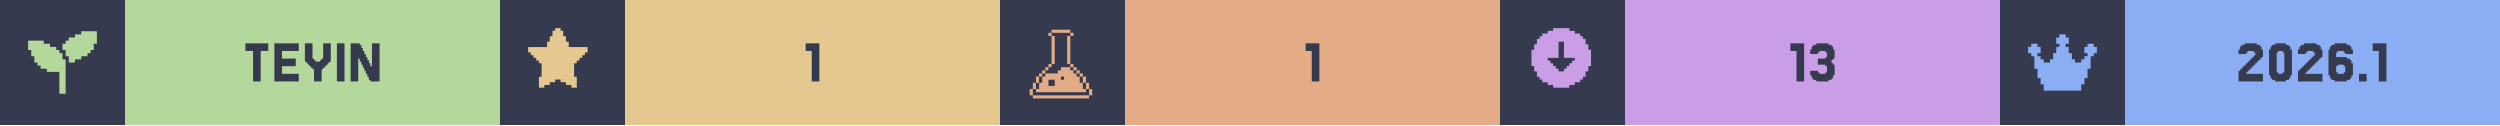
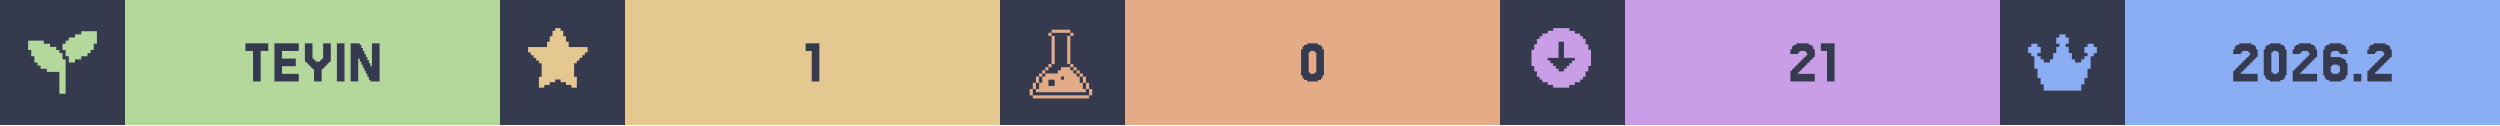
<svg xmlns="http://www.w3.org/2000/svg" width="1200" viewBox="0 0 200 10">
  <g>
    <rect width="200" height="10" fill="#363a4f" />
    <g class="badge" transform="translate(0 0)">
      <path transform="translate(2 2) scale(0.25)" fill="#b4d89c" d="M 18 2 L 18 3 L 16 3 L 16 4 L 14 4 L 14 5 L 13 5 L 13 6 L 12 6 L 12 8 L 13 8 L 13 10 L 14 10 L 14 12 L 16 12 L 16 11 L 18 11 L 18 10 L 20 10 L 20 9 L 21 9 L 21 8 L 22 8 L 22 6 L 23 6 L 23 2 L 18 2 z M 1 5 L 1 8 L 2 8 L 2 10 L 3 10 L 3 12 L 4 12 L 4 13 L 5 13 L 5 14 L 7 14 L 7 15 L 11 15 L 11 22 L 13 22 L 13 11 L 12 11 L 12 9 L 11 9 L 11 8 L 10 8 L 10 7 L 8 7 L 8 6 L 6 6 L 6 5 L 1 5 z" />
      <rect fill="#b4d89c" width="30" height="10" x="10" y="0" />
      <path fill="#363a4f" d="M21.463 3.467V4.077H20.854V6.516H20.244V4.077H19.634V3.467Z M23.902 5.907V6.516H21.951V3.467H23.902V4.077H22.561V4.687H23.659V5.297H22.561V5.907Z M25.122 5.541H25V5.419H24.878V5.297H24.756V5.175H24.634V5.053H24.512V4.931H24.39V3.467H25V4.687H25.122V4.809H25.244V4.931H25.61V4.809H25.732V4.687H25.854V3.467H26.463V4.931H26.341V5.053H26.22V5.175H26.098V5.297H25.976V5.419H25.854V5.541H25.732V6.516H25.122Z M27.561 3.467V6.516H26.951V3.467Z M29.756 5.297V3.467H30.366V6.516H29.634V6.394H29.512V6.15H29.39V5.907H29.268V5.663H29.146V5.419H29.024V5.175H28.902V4.931H28.78V4.687H28.659V6.516H28.049V3.467H28.78V3.589H28.902V3.833H29.024V4.077H29.146V4.321H29.268V4.565H29.39V4.809H29.512V5.053H29.634V5.297Z" />
    </g>
    <g class="badge" transform="translate(40 0)">
      <path transform="" fill="#e5c890" d="M5.929 6.145h.216v.866h-.433v-.217H5.28v-.216h-.432v-.216h-.433v.216H3.98v.216h-.433v.217h-.433v-.866h.217V5.063h-.217v-.216H2.9V4.63h-.217v-.216h-.216v-.217H2.25v-.432h1.515v-.433h.216v-.433h.216v-.433h.217V2.25h.433v.216h.216v.433h.216v.433h.217v.433H7.01v.432h-.217v.217h-.216v.216h-.216v.217h-.217v.216H5.93z" />
      <rect fill="#e5c890" width="30" height="10" x="10" y="0" />
      <path fill="#363a4f" d="M25.549 3.467V6.516H24.939V4.077H24.451V3.467Z" />
    </g>
    <g class="badge" transform="translate(80 0)">
      <path transform="translate(2 2) scale(0.25)" fill="#e3ac86" d="M 8.502 1.5 L 8.502 2.5 L 14.504 2.5 L 14.504 1.5 L 8.502 1.5 z M 14.504 2.5 L 14.504 3.5 L 15.504 3.5 L 15.504 2.5 L 14.504 2.5 z M 14.504 3.5 L 13.502 3.5 L 13.502 12.502 L 14.504 12.502 L 14.504 3.5 z M 14.504 12.502 L 14.504 13.502 L 15.504 13.502 L 15.504 12.502 L 14.504 12.502 z M 15.504 13.502 L 15.504 14.504 L 16.504 14.504 L 16.504 15.504 L 17.504 15.504 L 17.504 16.504 L 18.504 16.504 L 18.504 15.502 L 17.504 15.502 L 17.504 14.502 L 16.504 14.502 L 16.504 13.502 L 15.504 13.502 z M 18.504 16.504 L 18.504 18.504 L 19.504 18.504 L 19.504 16.504 L 18.504 16.504 z M 19.504 18.504 L 19.504 20.504 L 20.504 20.504 L 20.504 18.504 L 19.504 18.504 z M 20.504 20.504 L 20.504 22.504 L 21.504 22.504 L 21.504 20.504 L 20.504 20.504 z M 19.504 20.504 L 18.504 20.504 L 18.504 18.504 L 17.504 18.504 L 17.504 16.504 L 16.504 16.504 L 16.504 15.504 L 15.504 15.504 L 15.504 14.504 L 14.504 14.504 L 14.504 13.502 L 11.502 13.502 L 11.502 14.504 L 10.502 14.504 L 10.502 15.504 L 6.502 15.504 L 6.502 16.504 L 5.5 16.504 L 5.5 18.504 L 4.5 18.504 L 4.5 20.504 L 3.5 20.504 L 3.5 21.504 L 19.504 21.504 L 19.504 20.504 z M 3.5 20.504 L 3.5 18.504 L 2.5 18.504 L 2.5 20.504 L 3.5 20.504 z M 2.5 20.504 L 1.5 20.504 L 1.5 22.504 L 2.5 22.504 L 2.5 20.504 z M 3.5 18.504 L 4.5 18.504 L 4.5 16.504 L 3.5 16.504 L 3.5 18.504 z M 4.5 16.504 L 5.5 16.504 L 5.5 15.504 L 6.502 15.504 L 6.502 14.504 L 7.502 14.504 L 7.502 13.502 L 6.502 13.502 L 6.502 14.502 L 5.5 14.502 L 5.5 15.502 L 4.5 15.502 L 4.5 16.504 z M 7.502 13.502 L 8.502 13.502 L 8.502 12.502 L 7.502 12.502 L 7.502 13.502 z M 8.502 12.502 L 9.502 12.502 L 9.502 3.5 L 8.502 3.5 L 8.502 12.502 z M 8.502 3.5 L 8.502 2.5 L 7.502 2.5 L 7.502 3.5 L 8.502 3.5 z M 11.502 16.504 L 12.502 16.504 L 12.502 17.504 L 11.502 17.504 L 11.502 16.504 z M 7.502 17.504 L 9.502 17.504 L 9.502 19.504 L 7.502 19.504 L 7.502 17.504 z M 2.5 22.506 L 2.5 23.506 L 20.504 23.506 L 20.504 22.506 L 2.5 22.506 z" />
      <rect fill="#e3ac86" width="30" height="10" x="10" y="0" />
-       <path fill="#363a4f" d="M25.549 3.467V6.516H24.939V4.077H24.451V3.467Z" />
+       <path fill="#363a4f" d="M25.793 6.029V6.272H25.671V6.394H25.427V6.516H24.573V6.394H24.329V6.272H24.207V6.029H24.085V3.955H24.207V3.711H24.329V3.589H24.573V3.467H25.427V3.589H25.671V3.711H25.793V3.955H25.915V6.029ZM24.817 5.785V5.907H25.183V5.785H25.305V4.199H25.183V4.077H24.817V4.199H24.695V5.785Z" />
    </g>
    <g class="badge" transform="translate(120 0)">
      <path transform="" fill="#ca9ee6" d="M5.55 6.794h.432v-.216h.433v-.216h.216v-.217h.217v-.433h.216V5.28h.217V3.981h-.217v-.433h-.216v-.433h-.217V2.9h-.216v-.217h-.433v-.216h-.433V2.25h-1.298v.216h-.433v.216h-.433V2.9h-.216v.216h-.217v.433h-.216v.433h-.217v1.298h.217v.433h.216v.433h.217v.217h.216v.216h.433v.216h.433v.217h1.298zm-1.083-1.298v-.217h-.216v-.216h-.217v-.216h-.216V4.63h.866V3.332h.432V4.63h.866v.217h-.216v.216h-.217v.216h-.216v.217h-.217v.216h-.432v-.216z" />
      <rect fill="#ca9ee6" width="30" height="10" x="10" y="0" />
-       <path fill="#363a4f" d="M24.329 3.467V6.516H23.72V4.077H23.232V3.467Z M25.427 5.663V5.785H25.549V5.907H26.037V5.785H26.159V5.297H26.037V5.175H25.427V4.687H26.037V4.565H26.159V4.199H26.037V4.077H25.549V4.199H25.427V4.321H24.817V3.955H24.939V3.711H25.061V3.589H25.305V3.467H26.28V3.589H26.524V3.711H26.646V3.955H26.768V4.687H26.646V4.809H26.524V5.053H26.646V5.175H26.768V6.029H26.646V6.272H26.524V6.394H26.28V6.516H25.305V6.394H25.061V6.272H24.939V6.029H24.817V5.663Z" />
+       <path fill="#363a4f" d="M23.963 5.663V5.785H23.841V5.907H25.183V6.516H23.232V5.663H23.354V5.541H23.476V5.419H23.598V5.297H23.72V5.175H23.841V5.053H23.963V4.931H24.085V4.809H24.207V4.687H24.329V4.565H24.451V4.443H24.573V4.199H24.451V4.077H23.963V4.199H23.841V4.321H23.232V3.955H23.354V3.711H23.476V3.589H23.72V3.467H24.695V3.589H24.939V3.711H25.061V3.955H25.183V4.565H25.061V4.687H24.939V4.809H24.817V4.931H24.695V5.053H24.573V5.175H24.451V5.297H24.329V5.419H24.207V5.541H24.085V5.663Z M26.768 3.467V6.516H26.159V4.077H25.671V3.467Z" />
    </g>
    <g class="badge" transform="translate(160 0)">
      <path transform="translate(2 2) scale(0.25)" fill="#8aadf4" d="M23 7v2h-1v1h-1v4h-1v3h-1v2h-1v2H6v-2H5v-2H4v-3H3v-4H2V9H1V7h1V6h2v1h1v2H4v1h1v1h1v1h2v-1h1V9h1V7h1V6h-1V4h1V3h2v1h1v2h-1v1h1v2h1v2h1v1h2v-1h1v-1h1V9h-1V7h1V6h2v1z" />
      <rect fill="#8aadf4" width="30" height="10" x="10" y="0" />
-       <path fill="#363a4f" d="M19.817 5.663V5.785H19.695V5.907H21.037V6.516H19.085V5.663H19.207V5.541H19.329V5.419H19.451V5.297H19.573V5.175H19.695V5.053H19.817V4.931H19.939V4.809H20.061V4.687H20.183V4.565H20.305V4.443H20.427V4.199H20.305V4.077H19.817V4.199H19.695V4.321H19.085V3.955H19.207V3.711H19.329V3.589H19.573V3.467H20.549V3.589H20.793V3.711H20.915V3.955H21.037V4.565H20.915V4.687H20.793V4.809H20.671V4.931H20.549V5.053H20.427V5.175H20.305V5.297H20.183V5.419H20.061V5.541H19.939V5.663Z M23.232 6.029V6.272H23.11V6.394H22.866V6.516H22.012V6.394H21.768V6.272H21.646V6.029H21.524V3.955H21.646V3.711H21.768V3.589H22.012V3.467H22.866V3.589H23.11V3.711H23.232V3.955H23.354V6.029ZM22.256 5.785V5.907H22.622V5.785H22.744V4.199H22.622V4.077H22.256V4.199H22.134V5.785Z M24.573 5.663V5.785H24.451V5.907H25.793V6.516H23.841V5.663H23.963V5.541H24.085V5.419H24.207V5.297H24.329V5.175H24.451V5.053H24.573V4.931H24.695V4.809H24.817V4.687H24.939V4.565H25.061V4.443H25.183V4.199H25.061V4.077H24.573V4.199H24.451V4.321H23.841V3.955H23.963V3.711H24.085V3.589H24.329V3.467H25.305V3.589H25.549V3.711H25.671V3.955H25.793V4.565H25.671V4.687H25.549V4.809H25.427V4.931H25.305V5.053H25.183V5.175H25.061V5.297H24.939V5.419H24.817V5.541H24.695V5.663Z M27.012 5.785V5.907H27.5V5.785H27.622V5.297H27.5V5.175H27.012V5.297H26.89V5.785ZM26.89 4.565H27.744V4.687H27.988V4.809H28.11V5.053H28.232V6.029H28.11V6.272H27.988V6.394H27.744V6.516H26.768V6.394H26.524V6.272H26.402V6.029H26.28V3.955H26.402V3.711H26.524V3.589H26.768V3.467H27.744V3.589H27.988V3.711H28.11V3.955H28.232V4.321H27.622V4.199H27.5V4.077H27.012V4.199H26.89Z M29.329 5.907V6.516H28.72V5.907Z M30.915 3.467V6.516H30.305V4.077H29.817V3.467Z" />
+       <path fill="#363a4f" d="M19.39 5.663V5.785H19.268V5.907H20.61V6.516H18.659V5.663H18.78V5.541H18.902V5.419H19.024V5.297H19.146V5.175H19.268V5.053H19.39V4.931H19.512V4.809H19.634V4.687H19.756V4.565H19.878V4.443H20V4.199H19.878V4.077H19.39V4.199H19.268V4.321H18.659V3.955H18.78V3.711H18.902V3.589H19.146V3.467H20.122V3.589H20.366V3.711H20.488V3.955H20.61V4.565H20.488V4.687H20.366V4.809H20.244V4.931H20.122V5.053H20V5.175H19.878V5.297H19.756V5.419H19.634V5.541H19.512V5.663Z M22.805 6.029V6.272H22.683V6.394H22.439V6.516H21.585V6.394H21.341V6.272H21.22V6.029H21.098V3.955H21.22V3.711H21.341V3.589H21.585V3.467H22.439V3.589H22.683V3.711H22.805V3.955H22.927V6.029ZM21.829 5.785V5.907H22.195V5.785H22.317V4.199H22.195V4.077H21.829V4.199H21.707V5.785Z M24.146 5.663V5.785H24.024V5.907H25.366V6.516H23.415V5.663H23.537V5.541H23.659V5.419H23.78V5.297H23.902V5.175H24.024V5.053H24.146V4.931H24.268V4.809H24.39V4.687H24.512V4.565H24.634V4.443H24.756V4.199H24.634V4.077H24.146V4.199H24.024V4.321H23.415V3.955H23.537V3.711H23.659V3.589H23.902V3.467H24.878V3.589H25.122V3.711H25.244V3.955H25.366V4.565H25.244V4.687H25.122V4.809H25V4.931H24.878V5.053H24.756V5.175H24.634V5.297H24.512V5.419H24.39V5.541H24.268V5.663Z M26.585 5.785V5.907H27.073V5.785H27.195V5.297H27.073V5.175H26.585V5.297H26.463V5.785ZM26.463 4.565H27.317V4.687H27.561V4.809H27.683V5.053H27.805V6.029H27.683V6.272H27.561V6.394H27.317V6.516H26.341V6.394H26.098V6.272H25.976V6.029H25.854V3.955H25.976V3.711H26.098V3.589H26.341V3.467H27.317V3.589H27.561V3.711H27.683V3.955H27.805V4.321H27.195V4.199H27.073V4.077H26.585V4.199H26.463Z M28.902 5.907V6.516H28.293V5.907Z M30.122 5.663V5.785H30V5.907H31.341V6.516H29.39V5.663H29.512V5.541H29.634V5.419H29.756V5.297H29.878V5.175H30V5.053H30.122V4.931H30.244V4.809H30.366V4.687H30.488V4.565H30.61V4.443H30.732V4.199H30.61V4.077H30.122V4.199H30V4.321H29.39V3.955H29.512V3.711H29.634V3.589H29.878V3.467H30.854V3.589H31.098V3.711H31.22V3.955H31.341V4.565H31.22V4.687H31.098V4.809H30.976V4.931H30.854V5.053H30.732V5.175H30.61V5.297H30.488V5.419H30.366V5.541H30.244V5.663Z" />
    </g>
  </g>
</svg>
